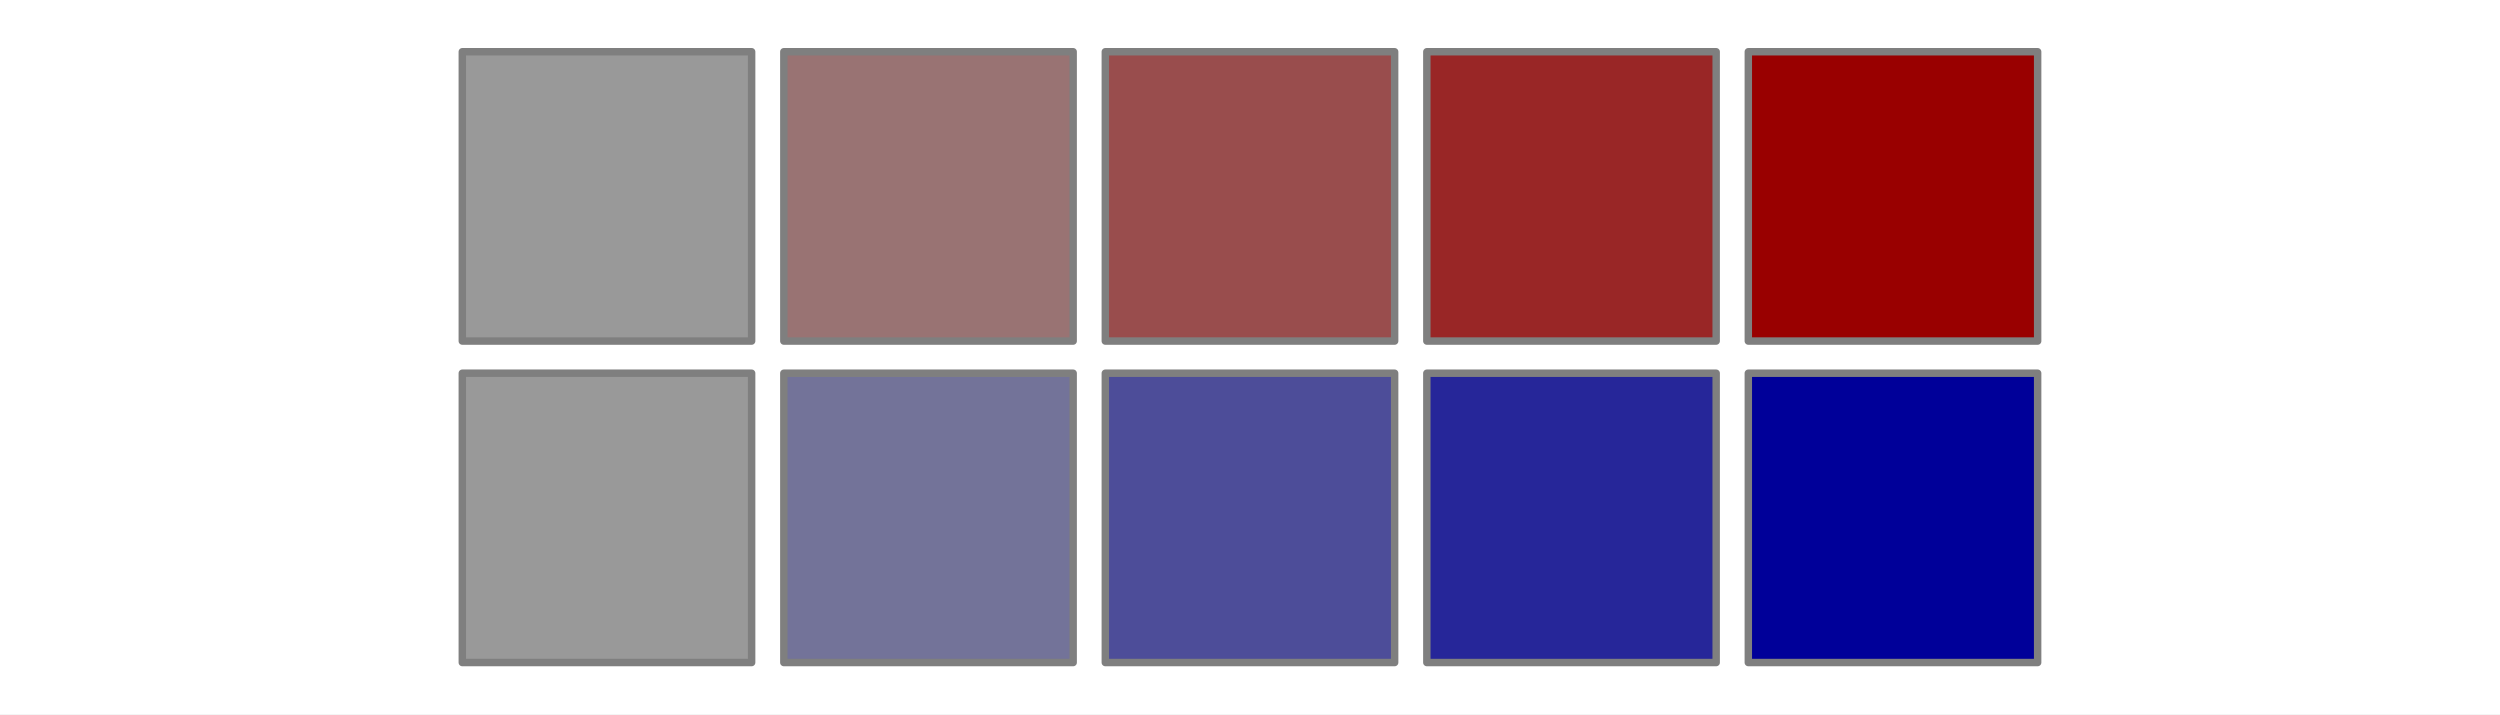
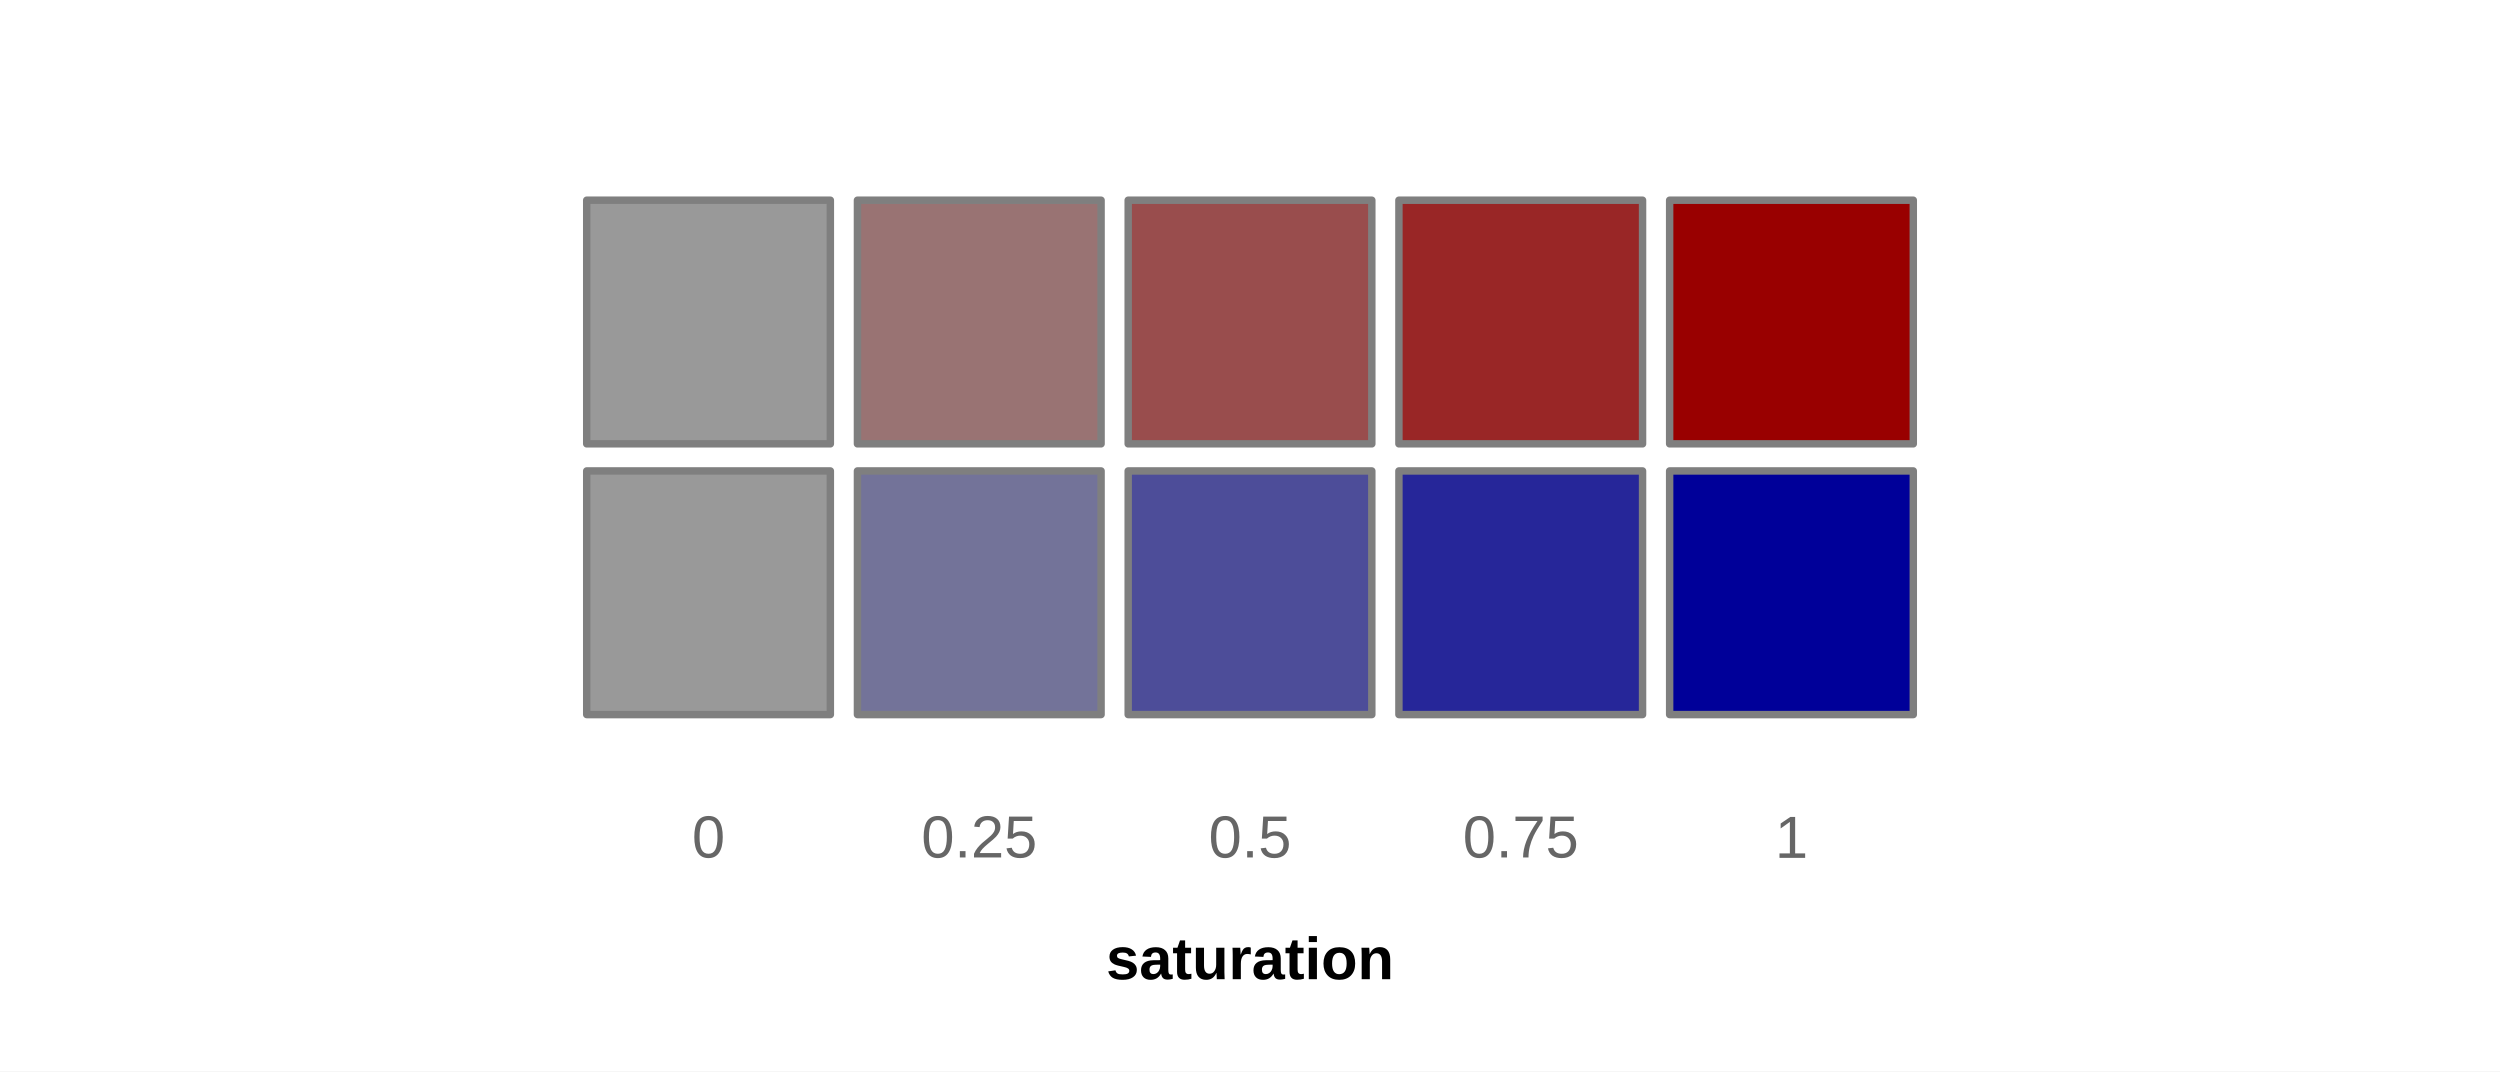
- <svg xmlns="http://www.w3.org/2000/svg" width="504.00pt" height="144.00pt" viewBox="0 0 504.00 144.00">
+ <svg xmlns="http://www.w3.org/2000/svg" width="504.00pt" height="216.00pt" viewBox="0 0 504.00 216.00">
  <g class="svglite">
    <defs>
      <style type="text/css">
    .svglite line, .svglite polyline, .svglite polygon, .svglite path, .svglite rect, .svglite circle {
      fill: none;
      stroke: #000000;
      stroke-linecap: round;
      stroke-linejoin: round;
      stroke-miterlimit: 10.00;
    }
    .svglite text {
      white-space: pre;
    }
    .svglite g.glyphgroup path {
      fill: inherit;
      stroke: none;
    }
  </style>
    </defs>
    <rect width="100%" height="100%" style="stroke: none; fill: #FFFFFF;" />
    <defs>
-       <clipPath id="cpMC4wMHw1MDQuMDB8MC4wMHwxNDQuMDA=">
-         <rect x="0.00" y="0.00" width="504.00" height="144.00" />
+       <clipPath id="cpMC4wMHw1MDQuMDB8MC4wMHwyMTYuMDA=">
+         <rect x="0.00" y="0.00" width="504.00" height="216.00" />
      </clipPath>
    </defs>
-     <g clip-path="url(#cpMC4wMHw1MDQuMDB8MC4wMHwxNDQuMDA=)">
-       <rect x="93.20" y="10.43" width="58.33" height="58.33" style="stroke-width: 1.50; stroke: #7F7F7F; fill: #999999;" />
-       <rect x="158.02" y="10.43" width="58.33" height="58.33" style="stroke-width: 1.50; stroke: #7F7F7F; fill: #997373;" />
-       <rect x="222.83" y="10.43" width="58.33" height="58.33" style="stroke-width: 1.50; stroke: #7F7F7F; fill: #994D4D;" />
-       <rect x="287.65" y="10.43" width="58.33" height="58.33" style="stroke-width: 1.50; stroke: #7F7F7F; fill: #992626;" />
-       <rect x="352.46" y="10.43" width="58.33" height="58.33" style="stroke-width: 1.50; stroke: #7F7F7F; fill: #990000;" />
-       <rect x="93.20" y="75.24" width="58.33" height="58.33" style="stroke-width: 1.50; stroke: #7F7F7F; fill: #999999;" />
-       <rect x="158.02" y="75.24" width="58.33" height="58.33" style="stroke-width: 1.50; stroke: #7F7F7F; fill: #737399;" />
-       <rect x="222.83" y="75.24" width="58.33" height="58.33" style="stroke-width: 1.50; stroke: #7F7F7F; fill: #4D4D99;" />
-       <rect x="287.65" y="75.24" width="58.33" height="58.33" style="stroke-width: 1.50; stroke: #7F7F7F; fill: #262699;" />
-       <rect x="352.46" y="75.24" width="58.33" height="58.33" style="stroke-width: 1.50; stroke: #7F7F7F; fill: #000099;" />
+     <g clip-path="url(#cpMC4wMHw1MDQuMDB8MC4wMHwyMTYuMDA=)">
+       <rect x="118.28" y="40.36" width="49.12" height="49.12" style="stroke-width: 1.50; stroke: #7F7F7F; fill: #999999;" />
+       <rect x="172.86" y="40.36" width="49.12" height="49.12" style="stroke-width: 1.50; stroke: #7F7F7F; fill: #997373;" />
+       <rect x="227.44" y="40.36" width="49.12" height="49.12" style="stroke-width: 1.50; stroke: #7F7F7F; fill: #994D4D;" />
+       <rect x="282.02" y="40.36" width="49.12" height="49.12" style="stroke-width: 1.50; stroke: #7F7F7F; fill: #992626;" />
+       <rect x="336.60" y="40.36" width="49.12" height="49.12" style="stroke-width: 1.50; stroke: #7F7F7F; fill: #990000;" />
+       <rect x="118.28" y="94.94" width="49.12" height="49.12" style="stroke-width: 1.50; stroke: #7F7F7F; fill: #999999;" />
+       <rect x="172.86" y="94.94" width="49.12" height="49.12" style="stroke-width: 1.50; stroke: #7F7F7F; fill: #737399;" />
+       <rect x="227.44" y="94.94" width="49.12" height="49.12" style="stroke-width: 1.50; stroke: #7F7F7F; fill: #4D4D99;" />
+       <rect x="282.02" y="94.94" width="49.12" height="49.12" style="stroke-width: 1.50; stroke: #7F7F7F; fill: #262699;" />
+       <rect x="336.60" y="94.94" width="49.12" height="49.12" style="stroke-width: 1.50; stroke: #7F7F7F; fill: #000099;" />
+       <text x="142.84" y="172.87" text-anchor="middle" style="font-size: 12.00px;fill: #666666; font-family: &quot;Arial&quot;;" textLength="6.67px" lengthAdjust="spacingAndGlyphs">0</text>
+       <text x="197.42" y="172.87" text-anchor="middle" style="font-size: 12.00px;fill: #666666; font-family: &quot;Arial&quot;;" textLength="23.34px" lengthAdjust="spacingAndGlyphs">0.25</text>
+       <text x="252.00" y="172.87" text-anchor="middle" style="font-size: 12.00px;fill: #666666; font-family: &quot;Arial&quot;;" textLength="16.67px" lengthAdjust="spacingAndGlyphs">0.5</text>
+       <text x="306.58" y="172.87" text-anchor="middle" style="font-size: 12.00px;fill: #666666; font-family: &quot;Arial&quot;;" textLength="23.34px" lengthAdjust="spacingAndGlyphs">0.75</text>
+       <text x="361.16" y="172.94" text-anchor="middle" style="font-size: 12.00px;fill: #666666; font-family: &quot;Arial&quot;;" textLength="6.67px" lengthAdjust="spacingAndGlyphs">1</text>
+       <text x="252.00" y="197.41" text-anchor="middle" style="font-size: 12.00px; font-weight: bold; font-family: &quot;Arial&quot;;" textLength="58.00px" lengthAdjust="spacingAndGlyphs">saturation</text>
    </g>
  </g>
</svg>
